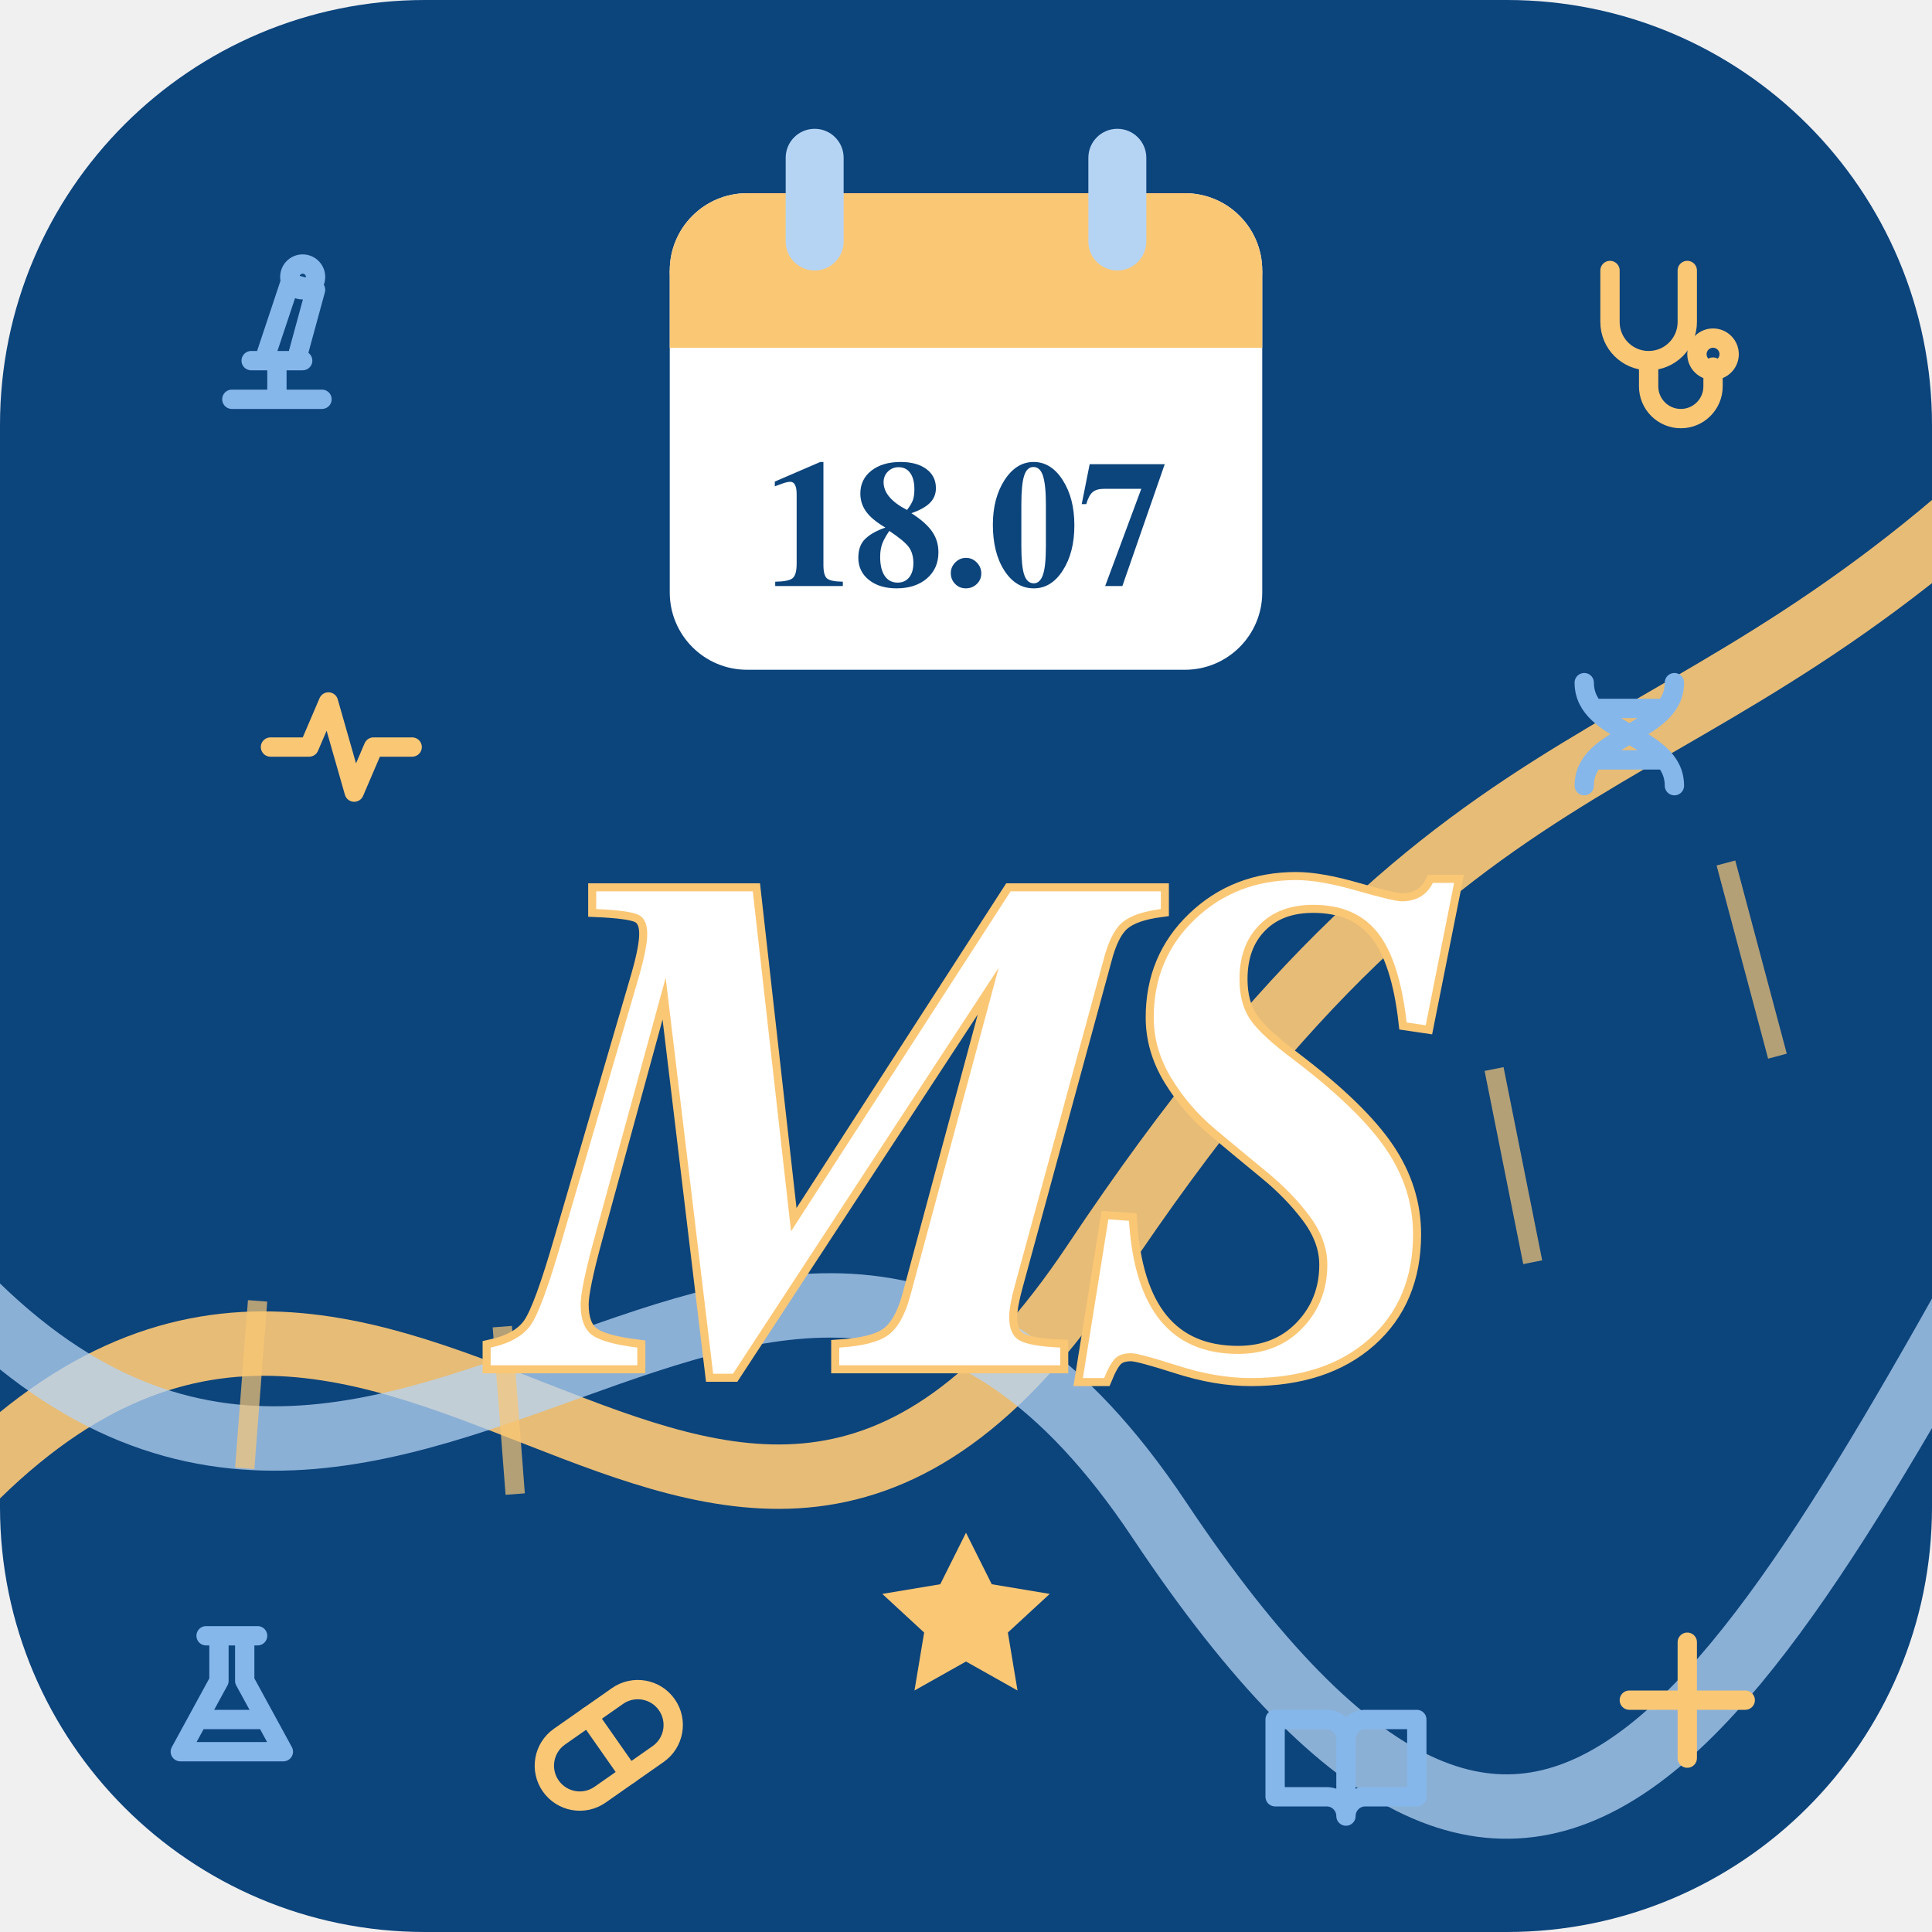
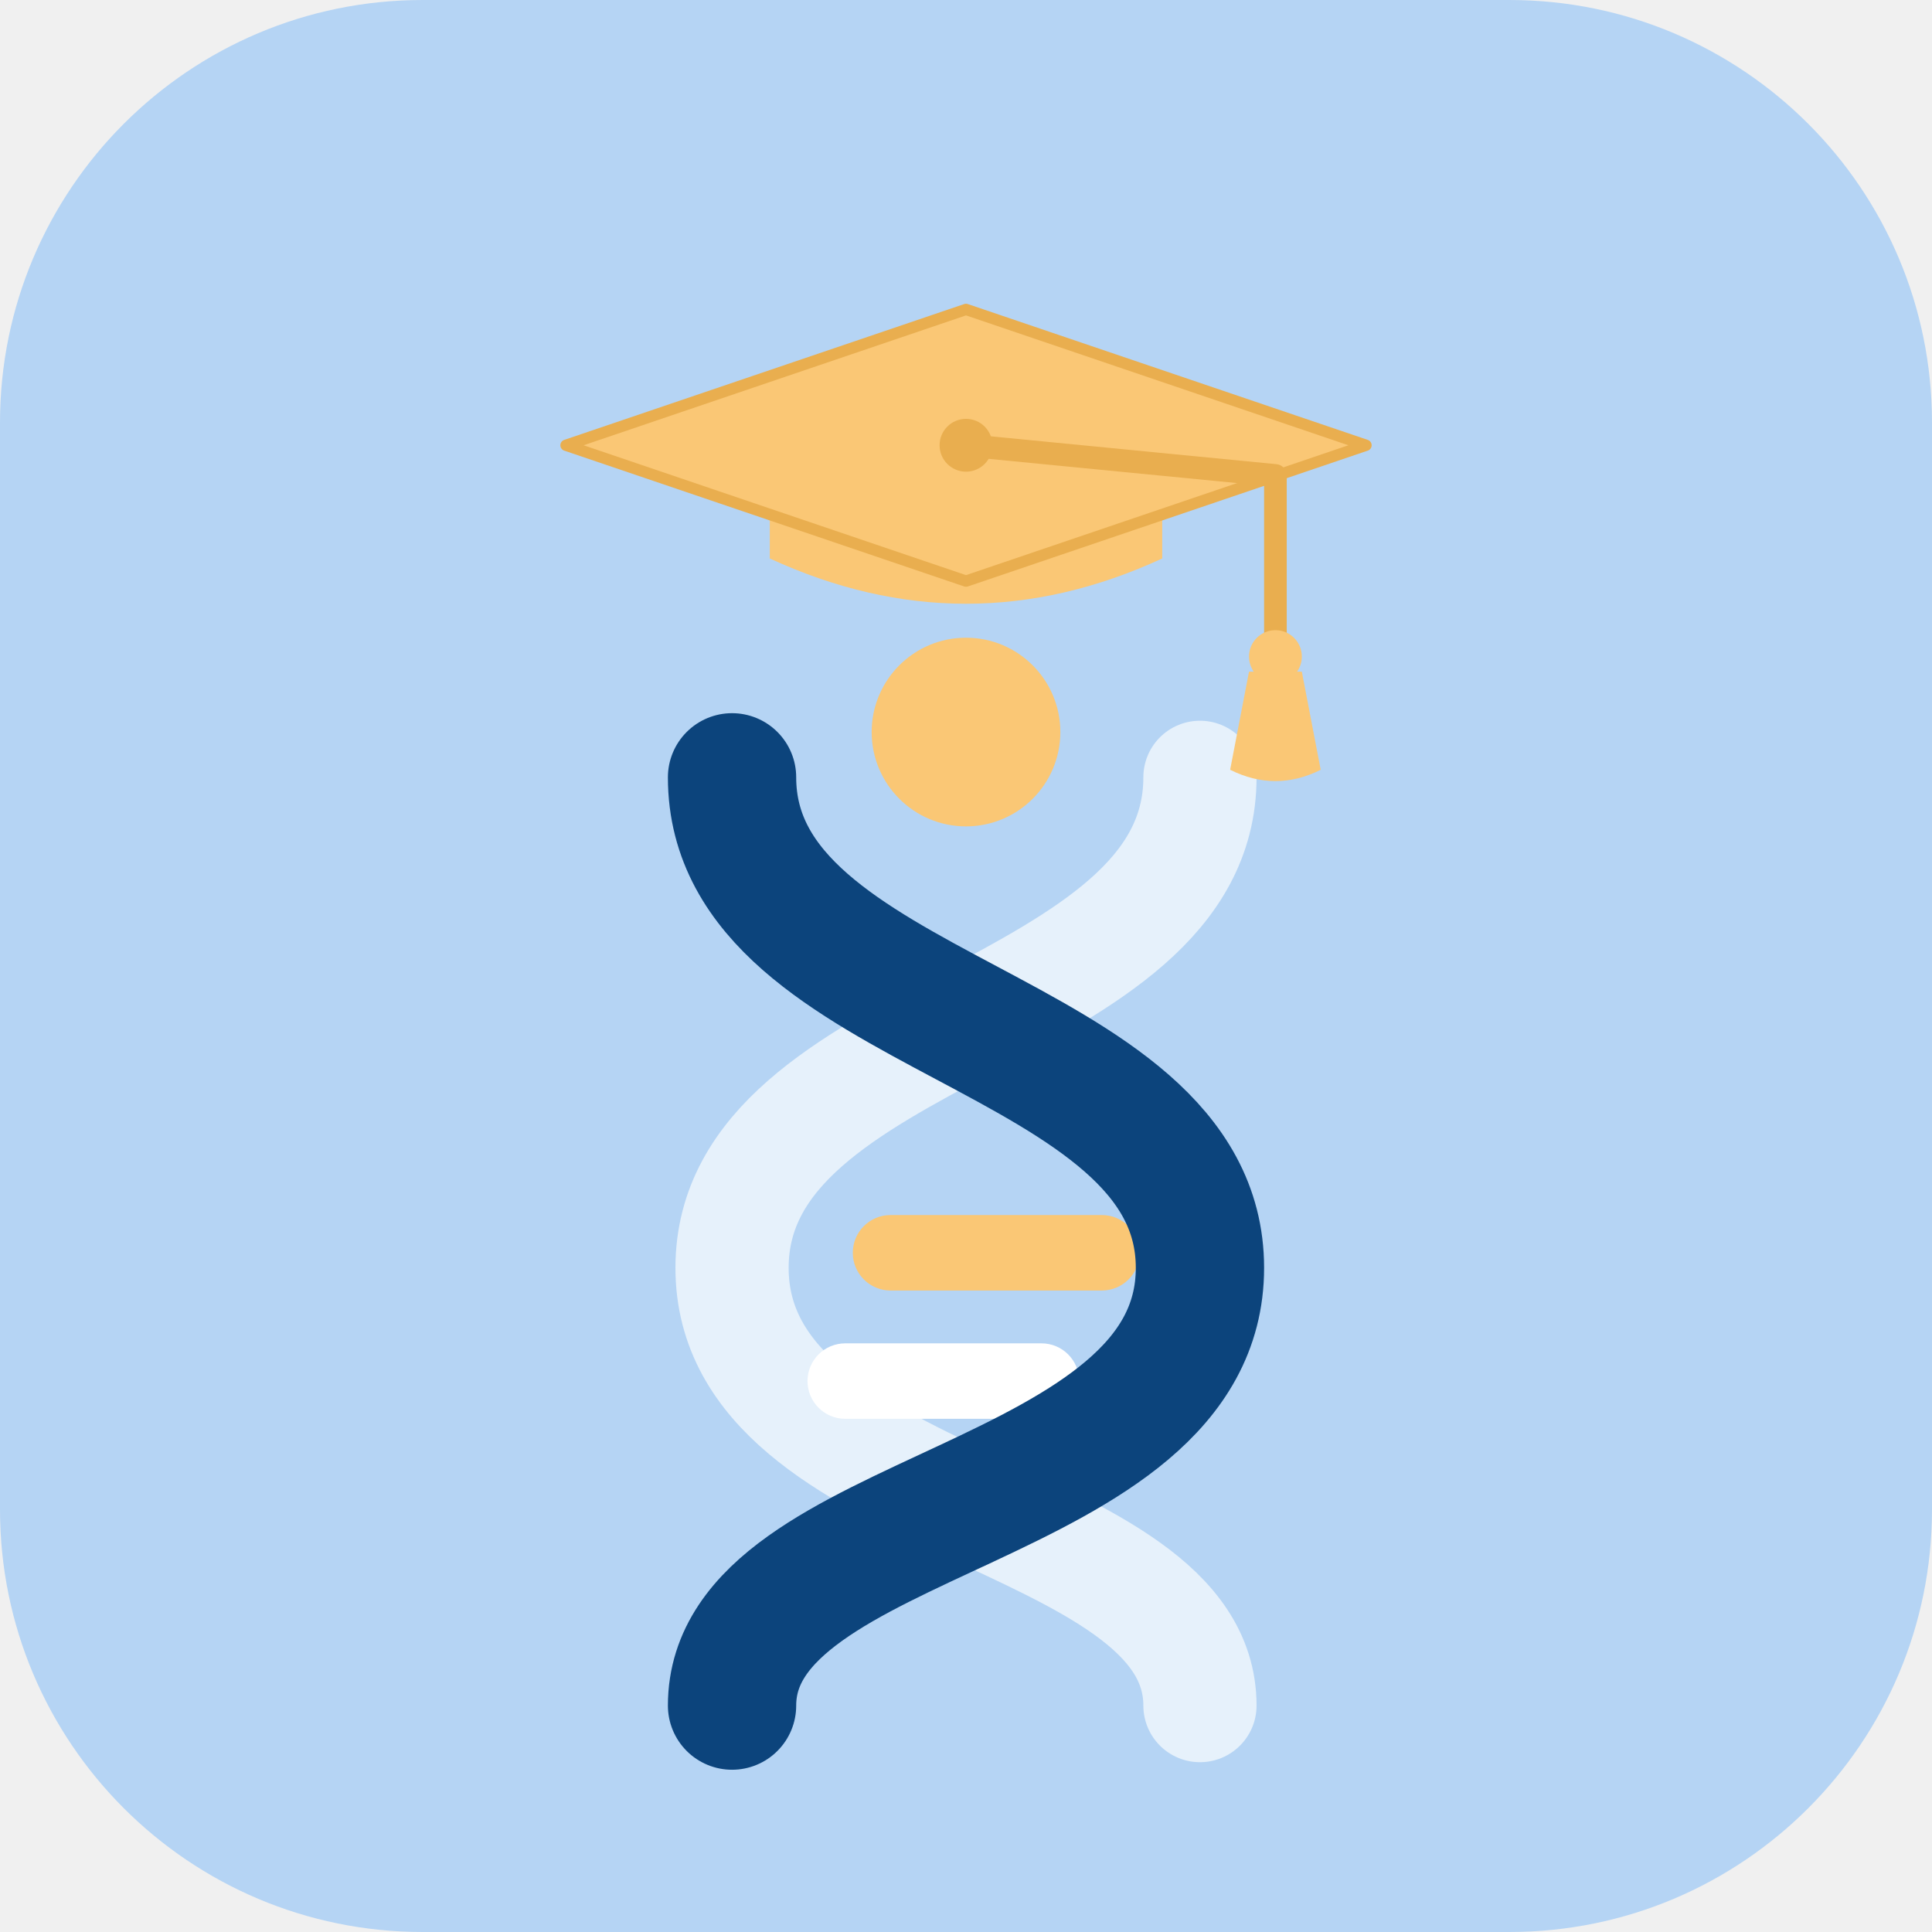
- <svg xmlns="http://www.w3.org/2000/svg" id="full" width="512" height="512" viewBox="0 0 300 300">
-   <rect width="300" height="300" rx="66" fill="#0C447C" />
-   <path d="M-10 236 C60 156 110 286 170 196 S260 126 320 66" stroke="#FAC775" stroke-width="10" fill="none" opacity=".92" />
-   <path d="M-10 196 C60 276 120 146 180 236 S270 266 320 176" stroke="#B5D4F4" stroke-width="10" fill="none" opacity=".75" />
-   <g stroke="#FAC775" stroke-width="3" opacity=".7">
-     <line x1="40" y1="202" x2="38" y2="228" />
-     <line x1="78" y1="206" x2="80" y2="232" />
-     <line x1="232" y1="166" x2="238" y2="196" />
-     <line x1="268" y1="134" x2="276" y2="164" />
+ <svg xmlns="http://www.w3.org/2000/svg" viewBox="0 0 512 512">
+   <rect width="512" height="512" rx="112" fill="#B5D4F4" />
+   <g fill="none" stroke-linecap="round">
+     <path d="M318 206C318 270 194 272 194 336S318 400 318 452" stroke="#E6F1FB" stroke-width="30" />
+     <rect x="226" y="322" width="76" height="20" rx="10" fill="#FAC775" stroke="none" />
+     <rect x="214" y="356" width="72" height="20" rx="10" fill="#FFFFFF" stroke="none" />
+     <path d="M194 206C194 270 318 272 318 336S194 400 194 452" stroke="#0C447C" stroke-width="34" />
  </g>
-   <rect x="104" y="30" width="92" height="74" rx="12" fill="#fff" />
-   <rect x="104" y="30" width="92" height="24" rx="12" fill="#FAC775" />
-   <rect x="104" y="42" width="92" height="12" fill="#FAC775" />
-   <rect x="122" y="20" width="9" height="22" rx="4.5" fill="#B5D4F4" />
-   <rect x="169" y="20" width="9" height="22" rx="4.5" fill="#B5D4F4" />
-   <text x="150" y="91" text-anchor="middle" font-family="FreeSerif" font-weight="700" font-size="28" fill="#0C447C">18.07</text>
-   <text x="150" y="212" text-anchor="middle" font-family="FreeSerif" font-style="italic" font-weight="700" font-size="110" fill="#fff" stroke="#FAC775" stroke-width="2.5" paint-order="stroke">MS</text>
-   <path d="M150 238 l4 8 9 1.5 -6.5 6 1.5 9 -8 -4.5 -8 4.5 1.5 -9 -6.5 -6 9 -1.5z" fill="#FAC775" />
-   <g fill="none" stroke-width="3" stroke-linecap="round" stroke-linejoin="round">
-     <g stroke="#85B7EB" transform="translate(30,40)">
-       <path d="M6 22h14M13 22v-6M9 16h8M11 16l4-12 4 1-3 11" />
-       <circle cx="17" cy="3" r="2" />
-     </g>
-     <g stroke="#FAC775" transform="translate(246,40)">
-       <path d="M4 2v8a6 6 0 0 0 12 0V2M10 16v4a5 5 0 0 0 10 0v-3" />
-       <circle cx="20" cy="15" r="2.5" />
-     </g>
-     <g stroke="#FAC775" transform="translate(40,106)">
-       <path d="M2 10h6l3-7 4 14 3-7h6" />
-     </g>
-     <g stroke="#85B7EB" transform="translate(242,104)">
-       <path d="M4 2c0 8 14 8 14 16M18 2c0 8-14 8-14 16M6 6h10M6 14h10" />
-     </g>
-     <g stroke="#85B7EB" transform="translate(24,252)">
-       <path d="M8 2h8M10 2v7l-6 11h16l-6-11V2M7 15h10" />
-     </g>
-     <g stroke="#FAC775" transform="translate(250,254)">
-       <path d="M3 10h18M12 1v18" />
-     </g>
-     <g stroke="#FAC775" transform="translate(84,266) rotate(-35 10 6)">
-       <rect x="0" y="0" width="22" height="11" rx="5.5" />
-       <path d="M11 0v11" />
-     </g>
-     <g stroke="#85B7EB" transform="translate(196,264)">
-       <path d="M2 3h8a3 3 0 0 1 3 3v12a3 3 0 0 0-3-3H2zM24 3h-8a3 3 0 0 0-3 3v12a3 3 0 0 1 3-3h8z" />
-     </g>
-   </g>
+   <circle cx="256" cy="194" r="25" fill="#FAC775" />
+   <path d="M204 126V148Q256 172 308 148V126Z" fill="#FAC775" />
+   <path d="M256 82L362 118L256 154L150 118Z" fill="#FAC775" stroke="#E9AE4F" stroke-width="3" stroke-linejoin="round" />
+   <circle cx="256" cy="118" r="7" fill="#E9AE4F" />
+   <path d="M256 118L338 126V172" fill="none" stroke="#E9AE4F" stroke-width="6" stroke-linecap="round" stroke-linejoin="round" />
+   <circle cx="338" cy="174" r="7" fill="#FAC775" />
+   <path d="M331 178H345L350 204Q338 210 326 204Z" fill="#FAC775" />
</svg>
